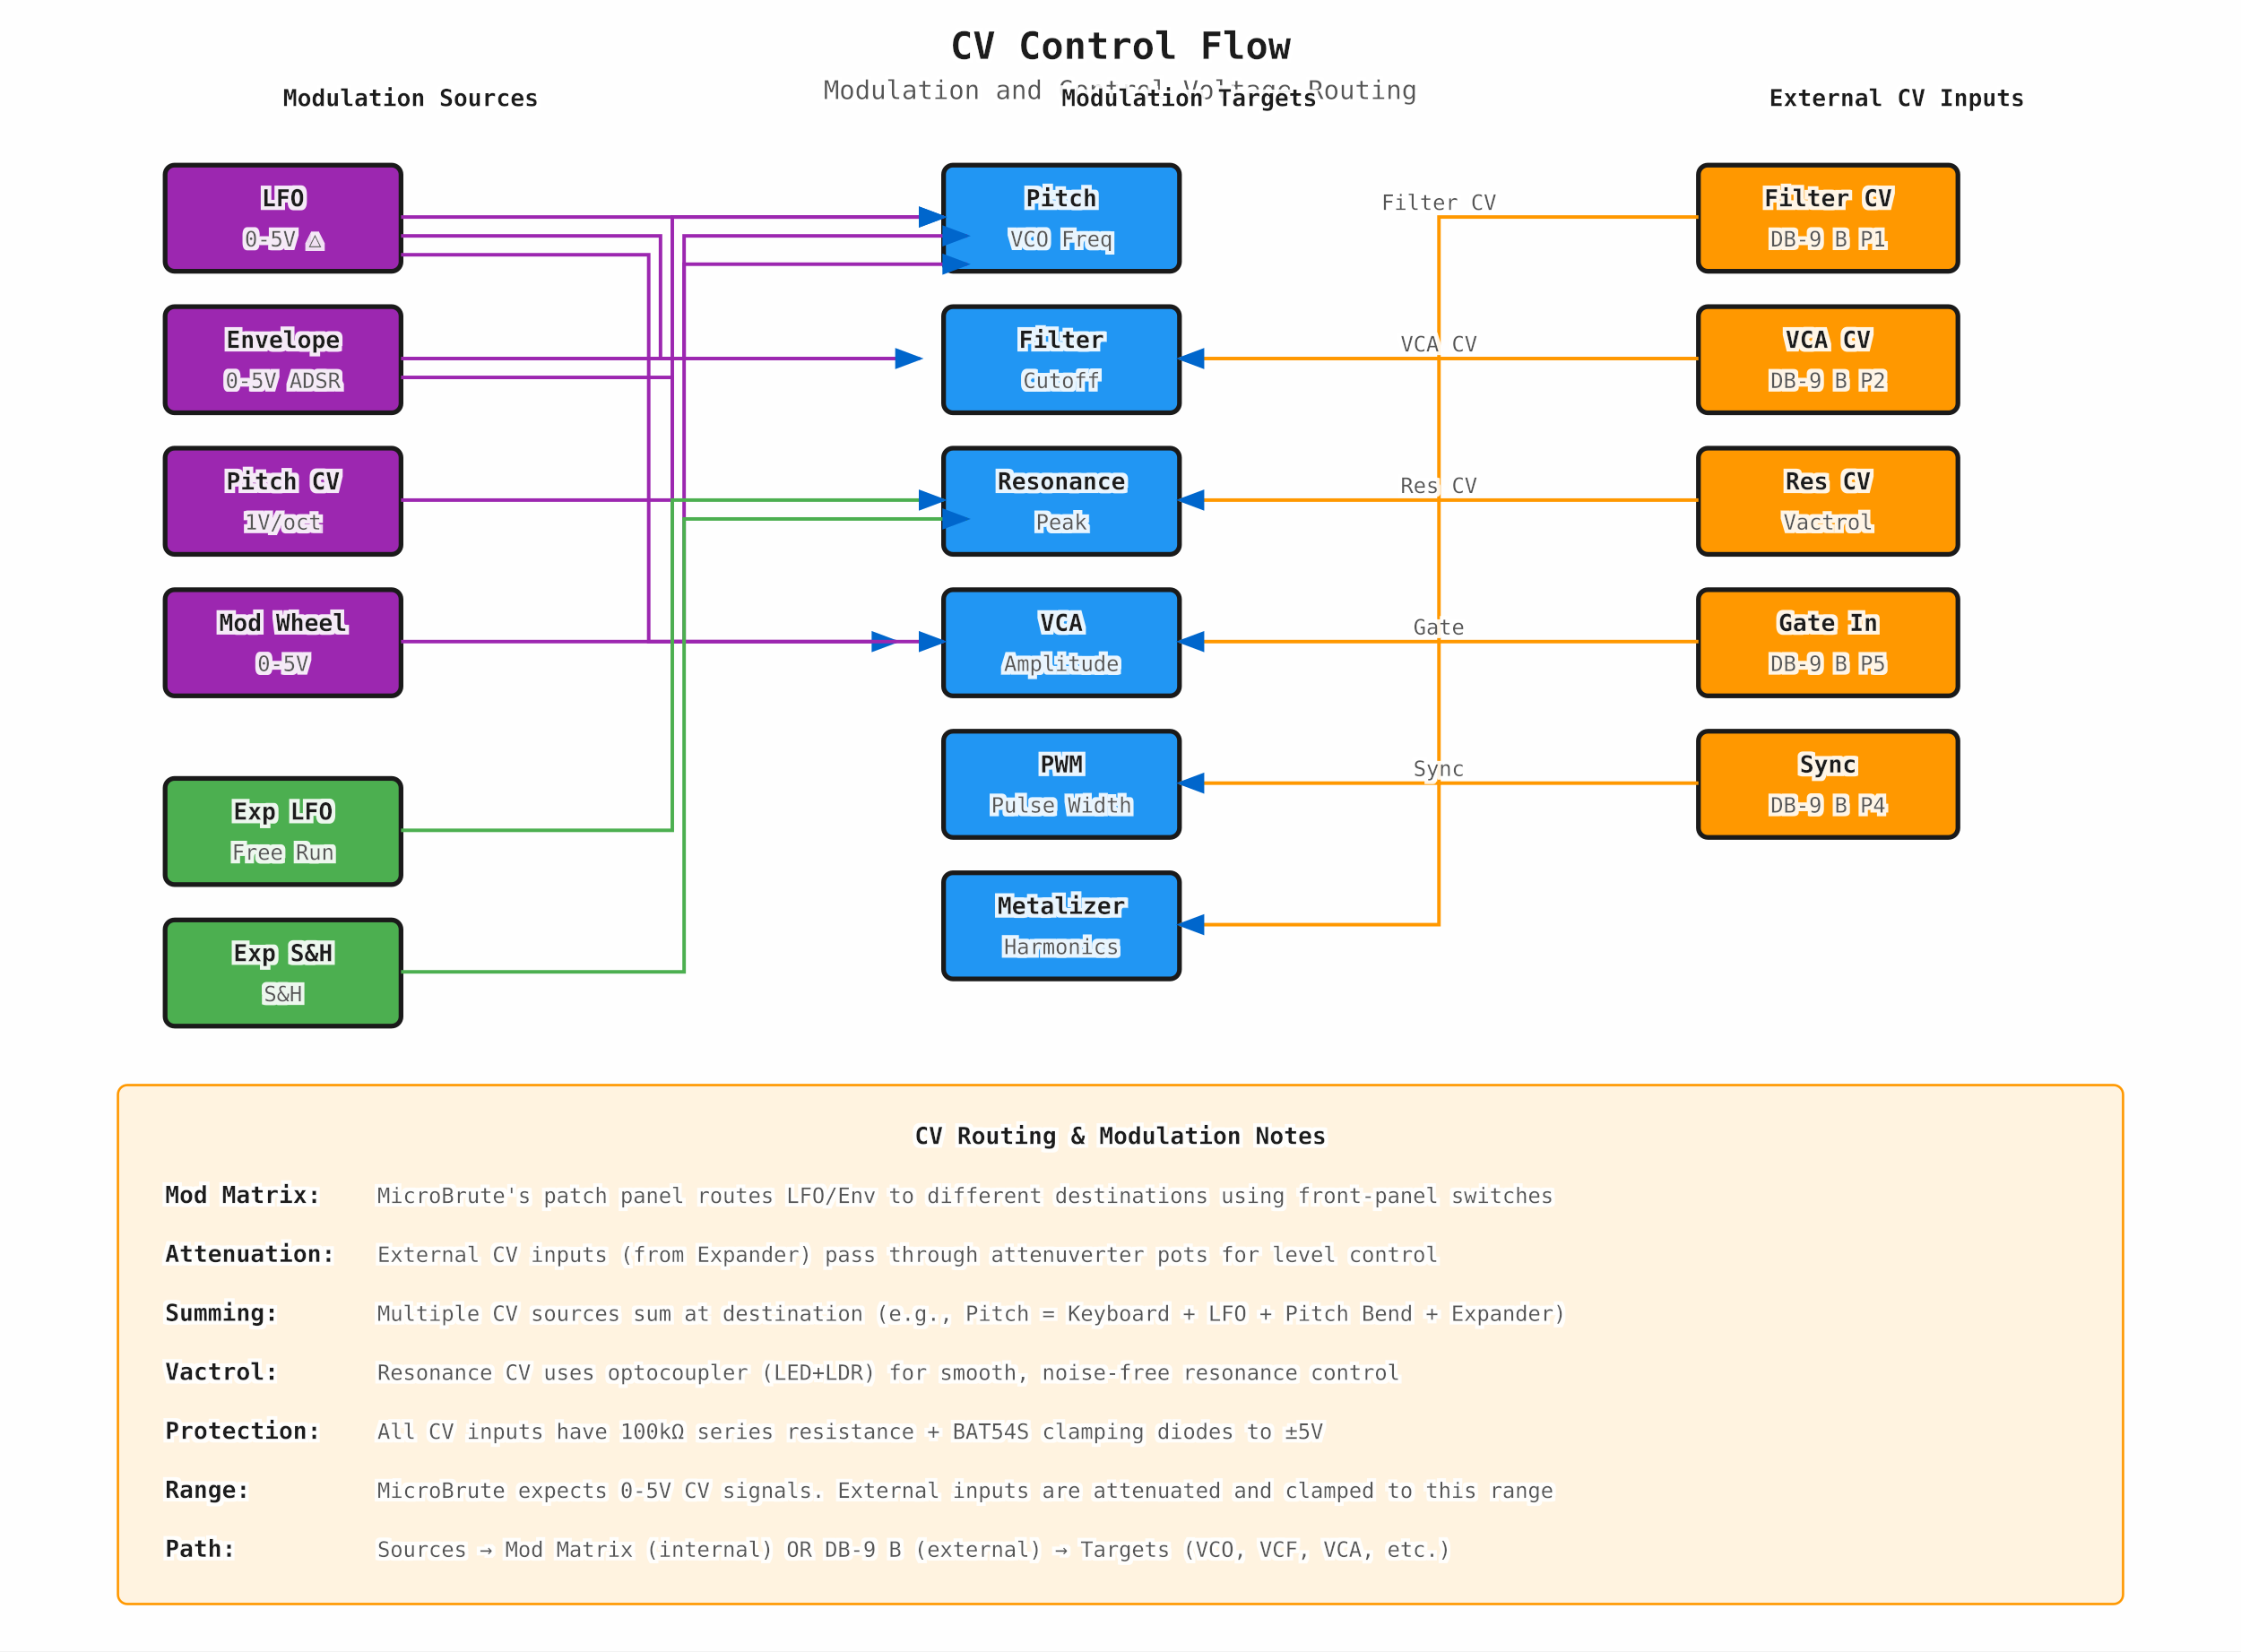
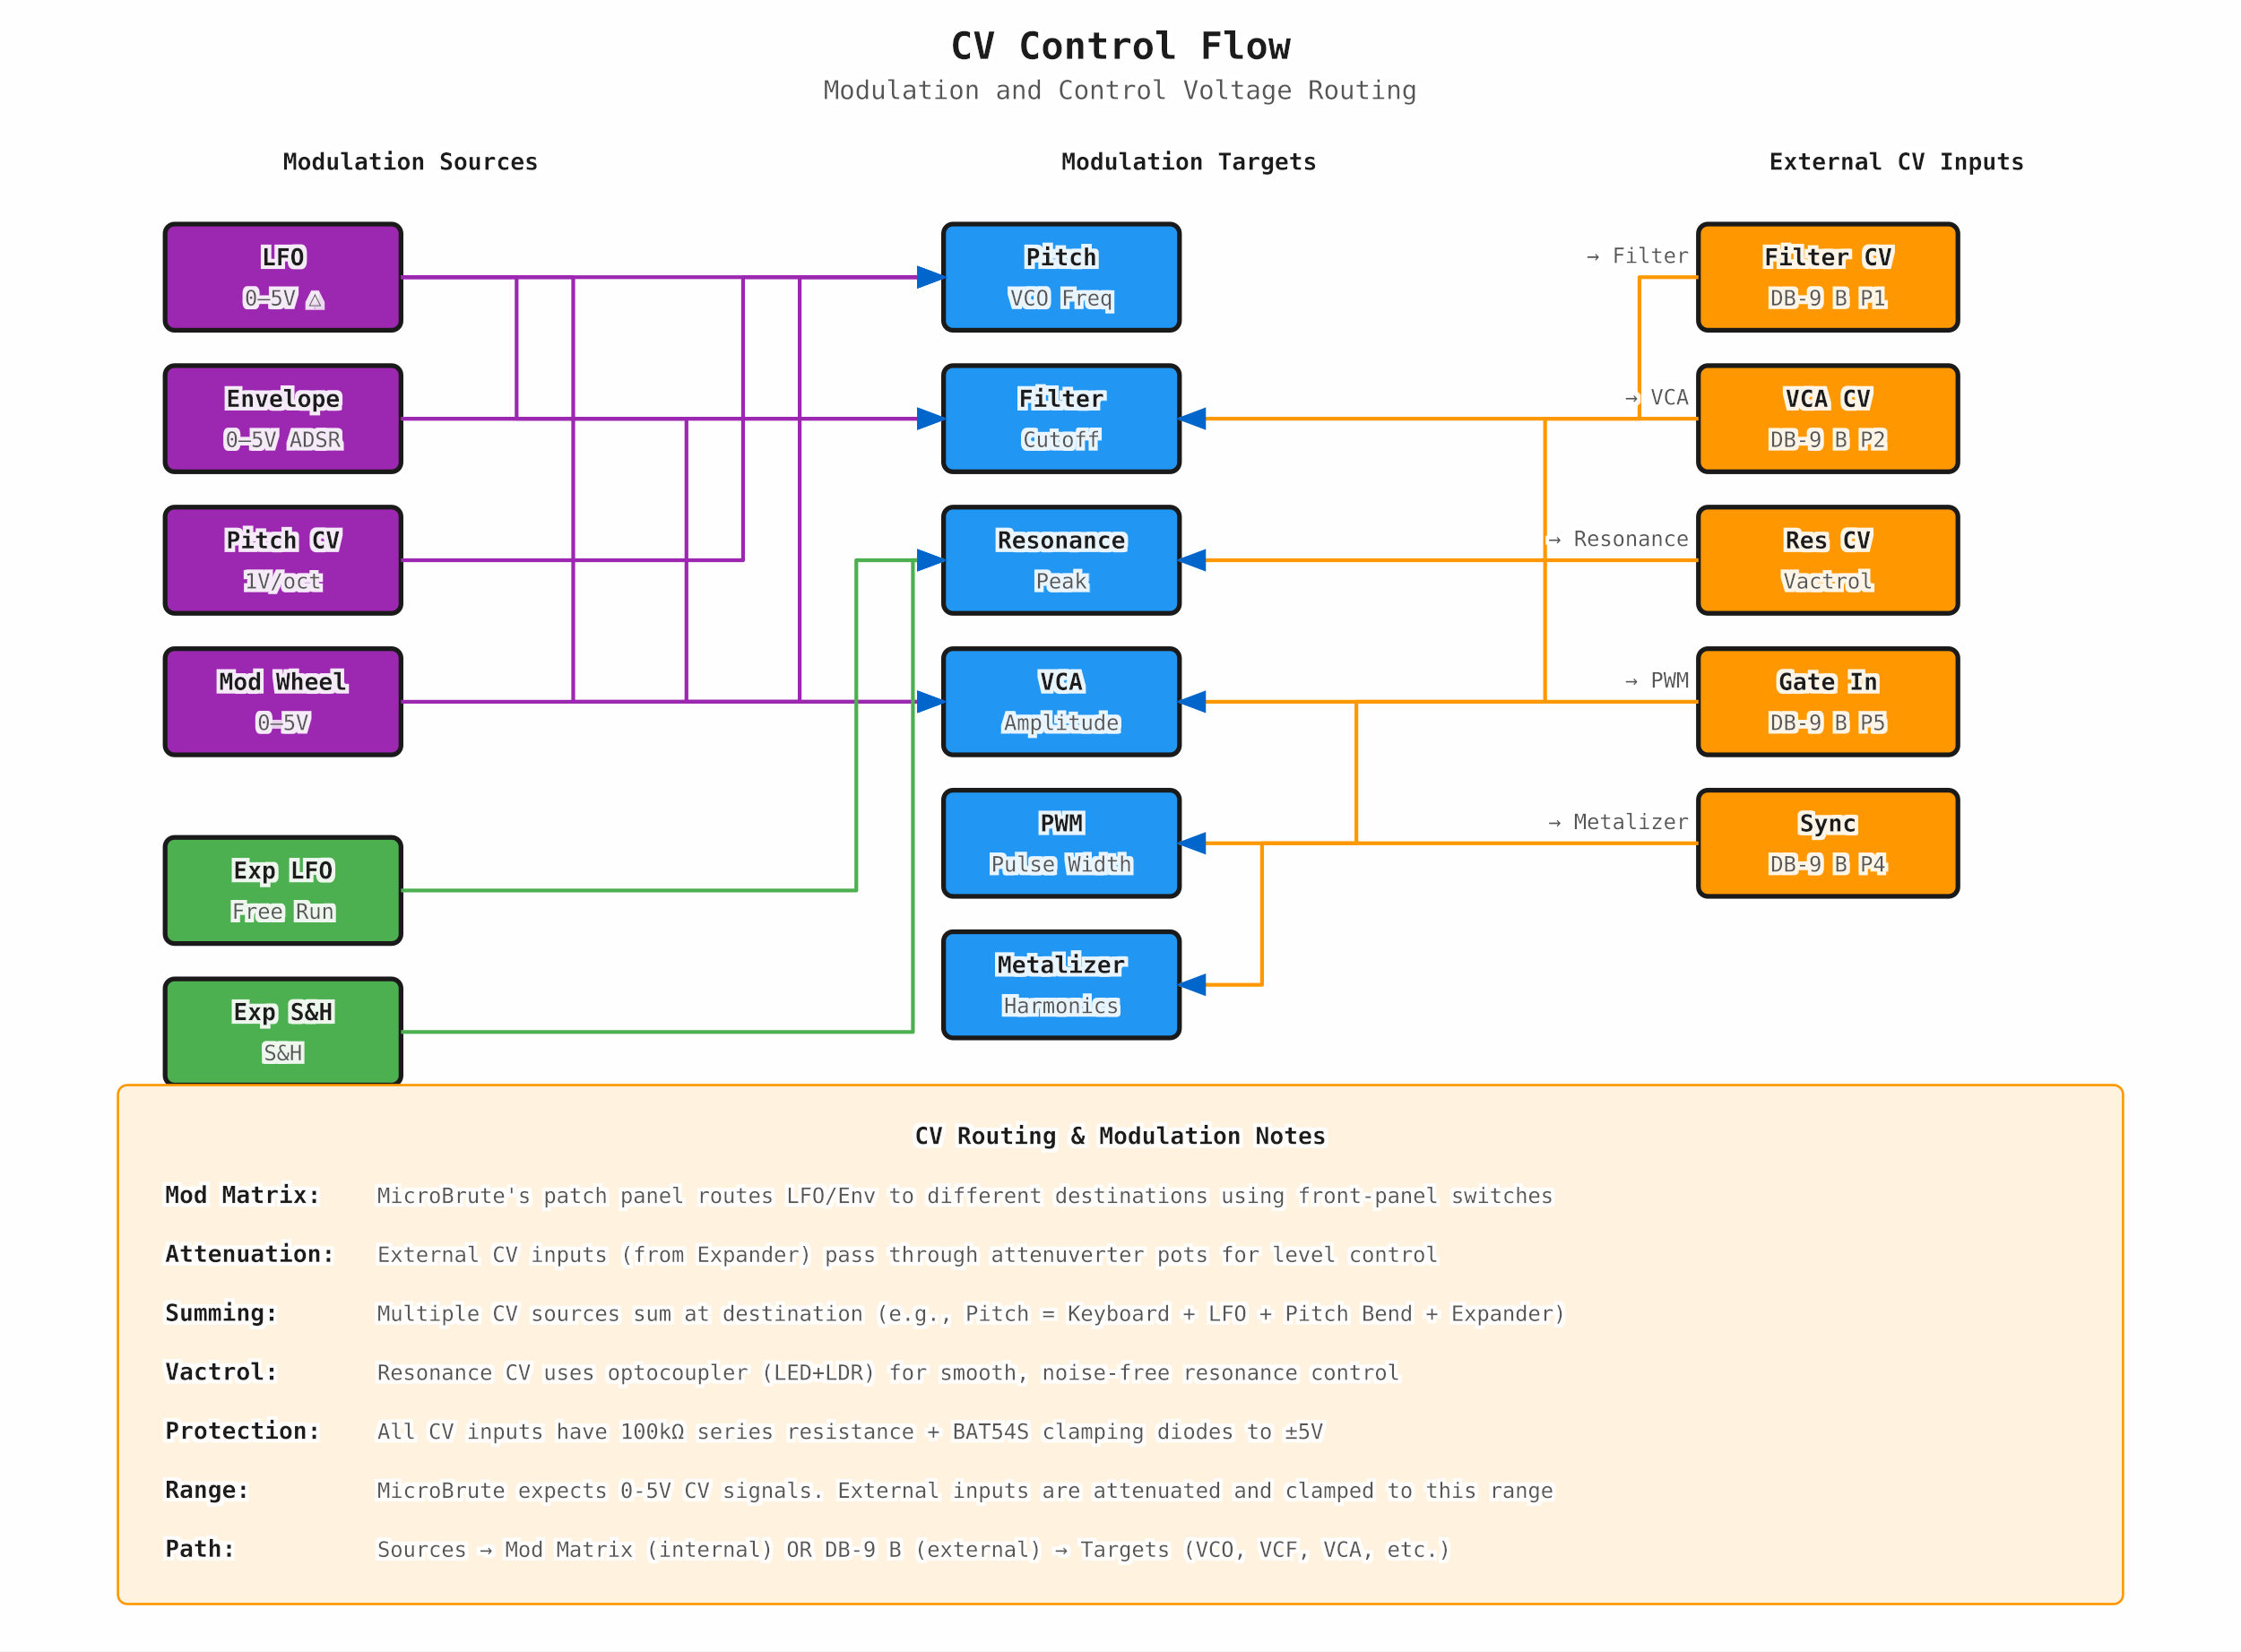
<svg xmlns="http://www.w3.org/2000/svg" viewBox="0 0 950 700" width="950" height="700">
  <defs>
    <filter id="textshadow" x="-20%" y="-20%" width="140%" height="140%">
      <feFlood flood-color="white" flood-opacity="0.9" result="bg" />
      <feMorphology in="SourceGraphic" operator="dilate" radius="1.5" result="dilated" />
      <feComposite in="bg" in2="dilated" operator="in" result="shadow" />
      <feMerge>
        <feMergeNode in="shadow" />
        <feMergeNode in="SourceGraphic" />
      </feMerge>
    </filter>
    <style>
    .title { font: bold 16px "SF Mono", Consolas, monospace; fill: #1a1a1a; filter: url(#textshadow); }
    .subtitle { font: 11px "SF Mono", Consolas, monospace; fill: #555; filter: url(#textshadow); }
    .label { font: bold 10px "SF Mono", Consolas, monospace; fill: #1a1a1a; filter: url(#textshadow); }
    .value { font: 9px "SF Mono", Consolas, monospace; fill: #555; filter: url(#textshadow); }
    .pin { font: 10px "SF Mono", Consolas, monospace; fill: #555; filter: url(#textshadow); }
    .anno { font: 9px "SF Mono", Consolas, monospace; fill: #0066CC; filter: url(#textshadow); }
    .wire { stroke: #1a1a1a; stroke-width: 1.5; fill: none; transition: all 0.2s; cursor: pointer; }
    .wire:hover { stroke: #ff6600; stroke-width: 2.5; filter: drop-shadow(0 0 3px #ff6600); }
    .wire-thick { stroke: #1a1a1a; stroke-width: 2.5; fill: none; transition: all 0.2s; cursor: pointer; }
    .wire-thick:hover { stroke: #ff6600; stroke-width: 3.5; filter: drop-shadow(0 0 3px #ff6600); }
    .component { stroke: #1a1a1a; stroke-width: 1.5; fill: none; }
    .filled { fill: #1a1a1a; }
    .junction { fill: #0066CC; }
  </style>
    <marker id="arrow" markerWidth="8" markerHeight="6" refX="7" refY="3" orient="auto">
      <polygon points="0 0, 8 3, 0 6" fill="#0066CC" />
    </marker>
  </defs>
  <rect width="950" height="700" fill="#FEFEFE" />
  <text x="475" y="25" class="title" text-anchor="middle">CV Control Flow</text>
  <text x="475" y="42" class="subtitle" text-anchor="middle">Modulation and Control Voltage Routing</text>
-   <text x="120" y="45" class="label" font-size="11" fill="#9C27B0">Modulation Sources</text>
-   <text x="450" y="45" class="label" font-size="11" fill="#2196F3">Modulation Targets</text>
-   <text x="750" y="45" class="label" font-size="11" fill="#FF9800">External CV Inputs</text>
-   <rect x="70" y="70" width="100" height="45" fill="#9C27B0" stroke="#1a1a1a" stroke-width="2" rx="4" />
-   <text x="120.0" y="87.5" class="label" text-anchor="middle" fill="#FFF" font-size="9">LFO</text>
-   <text x="120.0" y="104.5" class="value" text-anchor="middle" fill="#FFF" font-size="7">0-5V △</text>
-   <rect x="70" y="130" width="100" height="45" fill="#9C27B0" stroke="#1a1a1a" stroke-width="2" rx="4" />
-   <text x="120.0" y="147.5" class="label" text-anchor="middle" fill="#FFF" font-size="9">Envelope</text>
-   <text x="120.0" y="164.5" class="value" text-anchor="middle" fill="#FFF" font-size="7">0-5V ADSR</text>
-   <rect x="70" y="190" width="100" height="45" fill="#9C27B0" stroke="#1a1a1a" stroke-width="2" rx="4" />
-   <text x="120.0" y="207.5" class="label" text-anchor="middle" fill="#FFF" font-size="9">Pitch CV</text>
-   <text x="120.0" y="224.5" class="value" text-anchor="middle" fill="#FFF" font-size="7">1V/oct</text>
-   <rect x="70" y="250" width="100" height="45" fill="#9C27B0" stroke="#1a1a1a" stroke-width="2" rx="4" />
-   <text x="120.0" y="267.5" class="label" text-anchor="middle" fill="#FFF" font-size="9">Mod Wheel</text>
-   <text x="120.0" y="284.5" class="value" text-anchor="middle" fill="#FFF" font-size="7">0-5V</text>
-   <rect x="70" y="330" width="100" height="45" fill="#4CAF50" stroke="#1a1a1a" stroke-width="2" rx="4" />
-   <text x="120.0" y="347.5" class="label" text-anchor="middle" fill="#FFF" font-size="9">Exp LFO</text>
-   <text x="120.0" y="364.5" class="value" text-anchor="middle" fill="#FFF" font-size="7">Free Run</text>
-   <rect x="70" y="390" width="100" height="45" fill="#4CAF50" stroke="#1a1a1a" stroke-width="2" rx="4" />
-   <text x="120.0" y="407.5" class="label" text-anchor="middle" fill="#FFF" font-size="9">Exp S&amp;H</text>
-   <text x="120.0" y="424.5" class="value" text-anchor="middle" fill="#FFF" font-size="7">S&amp;H</text>
-   <rect x="400" y="70" width="100" height="45" fill="#2196F3" stroke="#1a1a1a" stroke-width="2" rx="4" />
-   <text x="450.0" y="87.5" class="label" text-anchor="middle" fill="#FFF" font-size="9">Pitch</text>
-   <text x="450.0" y="104.5" class="value" text-anchor="middle" fill="#FFF" font-size="7">VCO Freq</text>
-   <rect x="400" y="130" width="100" height="45" fill="#2196F3" stroke="#1a1a1a" stroke-width="2" rx="4" />
-   <text x="450.0" y="147.5" class="label" text-anchor="middle" fill="#FFF" font-size="9">Filter</text>
-   <text x="450.0" y="164.5" class="value" text-anchor="middle" fill="#FFF" font-size="7">Cutoff</text>
-   <rect x="400" y="190" width="100" height="45" fill="#2196F3" stroke="#1a1a1a" stroke-width="2" rx="4" />
-   <text x="450.0" y="207.5" class="label" text-anchor="middle" fill="#FFF" font-size="9">Resonance</text>
-   <text x="450.0" y="224.5" class="value" text-anchor="middle" fill="#FFF" font-size="7">Peak</text>
-   <rect x="400" y="250" width="100" height="45" fill="#2196F3" stroke="#1a1a1a" stroke-width="2" rx="4" />
-   <text x="450.0" y="267.5" class="label" text-anchor="middle" fill="#FFF" font-size="9">VCA</text>
-   <text x="450.0" y="284.5" class="value" text-anchor="middle" fill="#FFF" font-size="7">Amplitude</text>
-   <rect x="400" y="310" width="100" height="45" fill="#2196F3" stroke="#1a1a1a" stroke-width="2" rx="4" />
-   <text x="450.0" y="327.5" class="label" text-anchor="middle" fill="#FFF" font-size="9">PWM</text>
-   <text x="450.0" y="344.5" class="value" text-anchor="middle" fill="#FFF" font-size="7">Pulse Width</text>
-   <rect x="400" y="370" width="100" height="45" fill="#2196F3" stroke="#1a1a1a" stroke-width="2" rx="4" />
-   <text x="450.0" y="387.5" class="label" text-anchor="middle" fill="#FFF" font-size="9">Metalizer</text>
-   <text x="450.0" y="404.5" class="value" text-anchor="middle" fill="#FFF" font-size="7">Harmonics</text>
-   <rect x="720" y="70" width="110" height="45" fill="#FF9800" stroke="#1a1a1a" stroke-width="2" rx="4" />
-   <text x="775.0" y="87.5" class="label" text-anchor="middle" fill="#FFF" font-size="9">Filter CV</text>
-   <text x="775.0" y="104.5" class="value" text-anchor="middle" fill="#FFF" font-size="7">DB-9 B P1</text>
-   <rect x="720" y="130" width="110" height="45" fill="#FF9800" stroke="#1a1a1a" stroke-width="2" rx="4" />
-   <text x="775.0" y="147.5" class="label" text-anchor="middle" fill="#FFF" font-size="9">VCA CV</text>
-   <text x="775.0" y="164.5" class="value" text-anchor="middle" fill="#FFF" font-size="7">DB-9 B P2</text>
-   <rect x="720" y="190" width="110" height="45" fill="#FF9800" stroke="#1a1a1a" stroke-width="2" rx="4" />
-   <text x="775.0" y="207.5" class="label" text-anchor="middle" fill="#FFF" font-size="9">Res CV</text>
-   <text x="775.0" y="224.5" class="value" text-anchor="middle" fill="#FFF" font-size="7">Vactrol</text>
-   <rect x="720" y="250" width="110" height="45" fill="#FF9800" stroke="#1a1a1a" stroke-width="2" rx="4" />
-   <text x="775.0" y="267.5" class="label" text-anchor="middle" fill="#FFF" font-size="9">Gate In</text>
-   <text x="775.0" y="284.5" class="value" text-anchor="middle" fill="#FFF" font-size="7">DB-9 B P5</text>
-   <rect x="720" y="310" width="110" height="45" fill="#FF9800" stroke="#1a1a1a" stroke-width="2" rx="4" />
-   <text x="775.0" y="327.5" class="label" text-anchor="middle" fill="#FFF" font-size="9">Sync</text>
-   <text x="775.0" y="344.5" class="value" text-anchor="middle" fill="#FFF" font-size="7">DB-9 B P4</text>
-   <path d="M170,92 L285,92 L285,92 L400,92" stroke="#9C27B0" stroke-width="1.5" fill="none" marker-end="url(#arrow)" />
-   <path d="M170,100 L280,100 L280,152 L390,152" stroke="#9C27B0" stroke-width="1.5" fill="none" marker-end="url(#arrow)" />
-   <path d="M170,108 L275,108 L275,272 L380,272" stroke="#9C27B0" stroke-width="1.5" fill="none" marker-end="url(#arrow)" />
-   <path d="M170,152 L290,152 L290,112 L410,112" stroke="#9C27B0" stroke-width="1.5" fill="none" marker-end="url(#arrow)" />
-   <path d="M170,160 L285,160 L285,272 L400,272" stroke="#9C27B0" stroke-width="1.5" fill="none" marker-end="url(#arrow)" />
-   <path d="M170,212 L285,212 L285,92 L400,92" stroke="#9C27B0" stroke-width="1.5" fill="none" marker-end="url(#arrow)" />
-   <path d="M170,272 L290,272 L290,100 L410,100" stroke="#9C27B0" stroke-width="1.5" fill="none" marker-end="url(#arrow)" />
-   <path d="M170,352 L285,352 L285,212 L400,212" stroke="#4CAF50" stroke-width="1.5" fill="none" marker-end="url(#arrow)" />
-   <path d="M170,412 L290,412 L290,220 L410,220" stroke="#4CAF50" stroke-width="1.5" fill="none" marker-end="url(#arrow)" />
-   <path d="M720,92 L610,92 L610,152 L500,152" stroke="#FF9800" stroke-width="1.5" fill="none" marker-end="url(#arrow)" />
-   <text x="610" y="89" class="value" text-anchor="middle" fill="#FF9800" font-size="8">Filter CV</text>
-   <path d="M720,152 L610,152 L610,272 L500,272" stroke="#FF9800" stroke-width="1.5" fill="none" marker-end="url(#arrow)" />
-   <text x="610" y="149" class="value" text-anchor="middle" fill="#FF9800" font-size="8">VCA CV</text>
-   <path d="M720,212 L610,212 L610,212 L500,212" stroke="#FF9800" stroke-width="1.5" fill="none" marker-end="url(#arrow)" />
-   <text x="610" y="209" class="value" text-anchor="middle" fill="#FF9800" font-size="8">Res CV</text>
-   <path d="M720,272 L610,272 L610,332 L500,332" stroke="#FF9800" stroke-width="1.5" fill="none" marker-end="url(#arrow)" />
-   <text x="610" y="269" class="value" text-anchor="middle" fill="#FF9800" font-size="8">Gate</text>
-   <path d="M720,332 L610,332 L610,392 L500,392" stroke="#FF9800" stroke-width="1.5" fill="none" marker-end="url(#arrow)" />
-   <text x="610" y="329" class="value" text-anchor="middle" fill="#FF9800" font-size="8">Sync</text>
+   <text x="120" y="72" class="label" font-size="11" fill="#9C27B0">Modulation Sources</text>
+   <text x="450" y="72" class="label" font-size="11" fill="#2196F3">Modulation Targets</text>
+   <text x="750" y="72" class="label" font-size="11" fill="#FF9800">External CV Inputs</text>
+   <rect x="70" y="95" width="100" height="45" fill="#9C27B0" stroke="#1a1a1a" stroke-width="2" rx="4" />
+   <text x="120.0" y="112.5" class="label comp-label" text-anchor="middle" fill="#FFF" font-size="9">LFO</text>
+   <text x="120.0" y="129.5" class="value comp-label" text-anchor="middle" fill="#FFF" font-size="7">0–5V △</text>
+   <rect x="70" y="155" width="100" height="45" fill="#9C27B0" stroke="#1a1a1a" stroke-width="2" rx="4" />
+   <text x="120.0" y="172.5" class="label comp-label" text-anchor="middle" fill="#FFF" font-size="9">Envelope</text>
+   <text x="120.0" y="189.5" class="value comp-label" text-anchor="middle" fill="#FFF" font-size="7">0–5V ADSR</text>
+   <rect x="70" y="215" width="100" height="45" fill="#9C27B0" stroke="#1a1a1a" stroke-width="2" rx="4" />
+   <text x="120.0" y="232.5" class="label comp-label" text-anchor="middle" fill="#FFF" font-size="9">Pitch CV</text>
+   <text x="120.0" y="249.5" class="value comp-label" text-anchor="middle" fill="#FFF" font-size="7">1V/oct</text>
+   <rect x="70" y="275" width="100" height="45" fill="#9C27B0" stroke="#1a1a1a" stroke-width="2" rx="4" />
+   <text x="120.0" y="292.5" class="label comp-label" text-anchor="middle" fill="#FFF" font-size="9">Mod Wheel</text>
+   <text x="120.0" y="309.5" class="value comp-label" text-anchor="middle" fill="#FFF" font-size="7">0–5V</text>
+   <rect x="70" y="355" width="100" height="45" fill="#4CAF50" stroke="#1a1a1a" stroke-width="2" rx="4" />
+   <text x="120.0" y="372.5" class="label comp-label" text-anchor="middle" fill="#FFF" font-size="9">Exp LFO</text>
+   <text x="120.0" y="389.5" class="value comp-label" text-anchor="middle" fill="#FFF" font-size="7">Free Run</text>
+   <rect x="70" y="415" width="100" height="45" fill="#4CAF50" stroke="#1a1a1a" stroke-width="2" rx="4" />
+   <text x="120.0" y="432.5" class="label comp-label" text-anchor="middle" fill="#FFF" font-size="9">Exp S&amp;H</text>
+   <text x="120.0" y="449.5" class="value comp-label" text-anchor="middle" fill="#FFF" font-size="7">S&amp;H</text>
+   <rect x="400" y="95" width="100" height="45" fill="#2196F3" stroke="#1a1a1a" stroke-width="2" rx="4" />
+   <text x="450.0" y="112.5" class="label comp-label" text-anchor="middle" fill="#FFF" font-size="9">Pitch</text>
+   <text x="450.0" y="129.5" class="value comp-label" text-anchor="middle" fill="#FFF" font-size="7">VCO Freq</text>
+   <rect x="400" y="155" width="100" height="45" fill="#2196F3" stroke="#1a1a1a" stroke-width="2" rx="4" />
+   <text x="450.0" y="172.5" class="label comp-label" text-anchor="middle" fill="#FFF" font-size="9">Filter</text>
+   <text x="450.0" y="189.5" class="value comp-label" text-anchor="middle" fill="#FFF" font-size="7">Cutoff</text>
+   <rect x="400" y="215" width="100" height="45" fill="#2196F3" stroke="#1a1a1a" stroke-width="2" rx="4" />
+   <text x="450.0" y="232.5" class="label comp-label" text-anchor="middle" fill="#FFF" font-size="9">Resonance</text>
+   <text x="450.0" y="249.5" class="value comp-label" text-anchor="middle" fill="#FFF" font-size="7">Peak</text>
+   <rect x="400" y="275" width="100" height="45" fill="#2196F3" stroke="#1a1a1a" stroke-width="2" rx="4" />
+   <text x="450.0" y="292.5" class="label comp-label" text-anchor="middle" fill="#FFF" font-size="9">VCA</text>
+   <text x="450.0" y="309.5" class="value comp-label" text-anchor="middle" fill="#FFF" font-size="7">Amplitude</text>
+   <rect x="400" y="335" width="100" height="45" fill="#2196F3" stroke="#1a1a1a" stroke-width="2" rx="4" />
+   <text x="450.0" y="352.5" class="label comp-label" text-anchor="middle" fill="#FFF" font-size="9">PWM</text>
+   <text x="450.0" y="369.5" class="value comp-label" text-anchor="middle" fill="#FFF" font-size="7">Pulse Width</text>
+   <rect x="400" y="395" width="100" height="45" fill="#2196F3" stroke="#1a1a1a" stroke-width="2" rx="4" />
+   <text x="450.0" y="412.5" class="label comp-label" text-anchor="middle" fill="#FFF" font-size="9">Metalizer</text>
+   <text x="450.0" y="429.5" class="value comp-label" text-anchor="middle" fill="#FFF" font-size="7">Harmonics</text>
+   <rect x="720" y="95" width="110" height="45" fill="#FF9800" stroke="#1a1a1a" stroke-width="2" rx="4" />
+   <text x="775.0" y="112.5" class="label comp-label" text-anchor="middle" fill="#FFF" font-size="9">Filter CV</text>
+   <text x="775.0" y="129.5" class="value comp-label" text-anchor="middle" fill="#FFF" font-size="7">DB-9 B P1</text>
+   <rect x="720" y="155" width="110" height="45" fill="#FF9800" stroke="#1a1a1a" stroke-width="2" rx="4" />
+   <text x="775.0" y="172.5" class="label comp-label" text-anchor="middle" fill="#FFF" font-size="9">VCA CV</text>
+   <text x="775.0" y="189.5" class="value comp-label" text-anchor="middle" fill="#FFF" font-size="7">DB-9 B P2</text>
+   <rect x="720" y="215" width="110" height="45" fill="#FF9800" stroke="#1a1a1a" stroke-width="2" rx="4" />
+   <text x="775.0" y="232.5" class="label comp-label" text-anchor="middle" fill="#FFF" font-size="9">Res CV</text>
+   <text x="775.0" y="249.5" class="value comp-label" text-anchor="middle" fill="#FFF" font-size="7">Vactrol</text>
+   <rect x="720" y="275" width="110" height="45" fill="#FF9800" stroke="#1a1a1a" stroke-width="2" rx="4" />
+   <text x="775.0" y="292.5" class="label comp-label" text-anchor="middle" fill="#FFF" font-size="9">Gate In</text>
+   <text x="775.0" y="309.5" class="value comp-label" text-anchor="middle" fill="#FFF" font-size="7">DB-9 B P5</text>
+   <rect x="720" y="335" width="110" height="45" fill="#FF9800" stroke="#1a1a1a" stroke-width="2" rx="4" />
+   <text x="775.0" y="352.5" class="label comp-label" text-anchor="middle" fill="#FFF" font-size="9">Sync</text>
+   <text x="775.0" y="369.5" class="value comp-label" text-anchor="middle" fill="#FFF" font-size="7">DB-9 B P4</text>
+   <path d="M170,117.5 L195,117.5 L195,117.5 L400,117.5" stroke="#9C27B0" stroke-width="1.6" fill="none" marker-end="url(#arrow)" stroke-linejoin="round" />
+   <path d="M170,117.5 L219,117.5 L219,177.5 L400,177.5" stroke="#9C27B0" stroke-width="1.6" fill="none" marker-end="url(#arrow)" stroke-linejoin="round" />
+   <path d="M170,117.5 L243,117.5 L243,297.5 L400,297.5" stroke="#9C27B0" stroke-width="1.6" fill="none" marker-end="url(#arrow)" stroke-linejoin="round" />
+   <path d="M170,177.5 L267,177.5 L267,177.5 L400,177.5" stroke="#9C27B0" stroke-width="1.6" fill="none" marker-end="url(#arrow)" stroke-linejoin="round" />
+   <path d="M170,177.5 L291,177.5 L291,297.5 L400,297.5" stroke="#9C27B0" stroke-width="1.6" fill="none" marker-end="url(#arrow)" stroke-linejoin="round" />
+   <path d="M170,237.5 L315,237.5 L315,117.5 L400,117.5" stroke="#9C27B0" stroke-width="1.6" fill="none" marker-end="url(#arrow)" stroke-linejoin="round" />
+   <path d="M170,297.5 L339,297.5 L339,117.5 L400,117.5" stroke="#9C27B0" stroke-width="1.6" fill="none" marker-end="url(#arrow)" stroke-linejoin="round" />
+   <path d="M170,377.5 L363,377.5 L363,237.5 L400,237.5" stroke="#4CAF50" stroke-width="1.6" fill="none" marker-end="url(#arrow)" stroke-linejoin="round" />
+   <path d="M170,437.5 L387,437.5 L387,237.5 L400,237.5" stroke="#4CAF50" stroke-width="1.6" fill="none" marker-end="url(#arrow)" stroke-linejoin="round" />
+   <path d="M720,117.5 L695,117.5 L695,177.5 L500,177.5" stroke="#FF9800" stroke-width="1.6" fill="none" marker-end="url(#arrow)" stroke-linejoin="round" />
+   <text x="716" y="111.5" class="value" text-anchor="end" fill="#FF9800" font-size="8">→ Filter</text>
+   <path d="M720,177.5 L655,177.5 L655,297.5 L500,297.5" stroke="#FF9800" stroke-width="1.6" fill="none" marker-end="url(#arrow)" stroke-linejoin="round" />
+   <text x="716" y="171.5" class="value" text-anchor="end" fill="#FF9800" font-size="8">→ VCA</text>
+   <path d="M720,237.5 L615,237.5 L615,237.5 L500,237.5" stroke="#FF9800" stroke-width="1.6" fill="none" marker-end="url(#arrow)" stroke-linejoin="round" />
+   <text x="716" y="231.5" class="value" text-anchor="end" fill="#FF9800" font-size="8">→ Resonance</text>
+   <path d="M720,297.5 L575,297.5 L575,357.5 L500,357.5" stroke="#FF9800" stroke-width="1.6" fill="none" marker-end="url(#arrow)" stroke-linejoin="round" />
+   <text x="716" y="291.5" class="value" text-anchor="end" fill="#FF9800" font-size="8">→ PWM</text>
+   <path d="M720,357.5 L535,357.5 L535,417.5 L500,417.5" stroke="#FF9800" stroke-width="1.6" fill="none" marker-end="url(#arrow)" stroke-linejoin="round" />
+   <text x="716" y="351.5" class="value" text-anchor="end" fill="#FF9800" font-size="8">→ Metalizer</text>
  <rect x="50" y="460" width="850" height="220" fill="#FFF3E0" stroke="#FF9800" stroke-width="1" rx="4" />
  <text x="475" y="485" class="label" text-anchor="middle" fill="#E65100">CV Routing &amp; Modulation Notes</text>
  <text x="70" y="510" class="label" font-size="8" fill="#E65100">Mod Matrix:</text>
  <text x="160" y="510" class="value" font-size="8">MicroBrute's patch panel routes LFO/Env to different destinations using front-panel switches</text>
  <text x="70" y="535" class="label" font-size="8" fill="#E65100">Attenuation:</text>
  <text x="160" y="535" class="value" font-size="8">External CV inputs (from Expander) pass through attenuverter pots for level control</text>
  <text x="70" y="560" class="label" font-size="8" fill="#E65100">Summing:</text>
  <text x="160" y="560" class="value" font-size="8">Multiple CV sources sum at destination (e.g., Pitch = Keyboard + LFO + Pitch Bend + Expander)</text>
  <text x="70" y="585" class="label" font-size="8" fill="#E65100">Vactrol:</text>
  <text x="160" y="585" class="value" font-size="8">Resonance CV uses optocoupler (LED+LDR) for smooth, noise-free resonance control</text>
  <text x="70" y="610" class="label" font-size="8" fill="#E65100">Protection:</text>
  <text x="160" y="610" class="value" font-size="8">All CV inputs have 100kΩ series resistance + BAT54S clamping diodes to ±5V</text>
  <text x="70" y="635" class="label" font-size="8" fill="#E65100">Range:</text>
  <text x="160" y="635" class="value" font-size="8">MicroBrute expects 0-5V CV signals. External inputs are attenuated and clamped to this range</text>
  <text x="70" y="660" class="label" font-size="8" fill="#E65100">Path:</text>
  <text x="160" y="660" class="value" font-size="8">Sources → Mod Matrix (internal) OR DB-9 B (external) → Targets (VCO, VCF, VCA, etc.)</text>
</svg>
